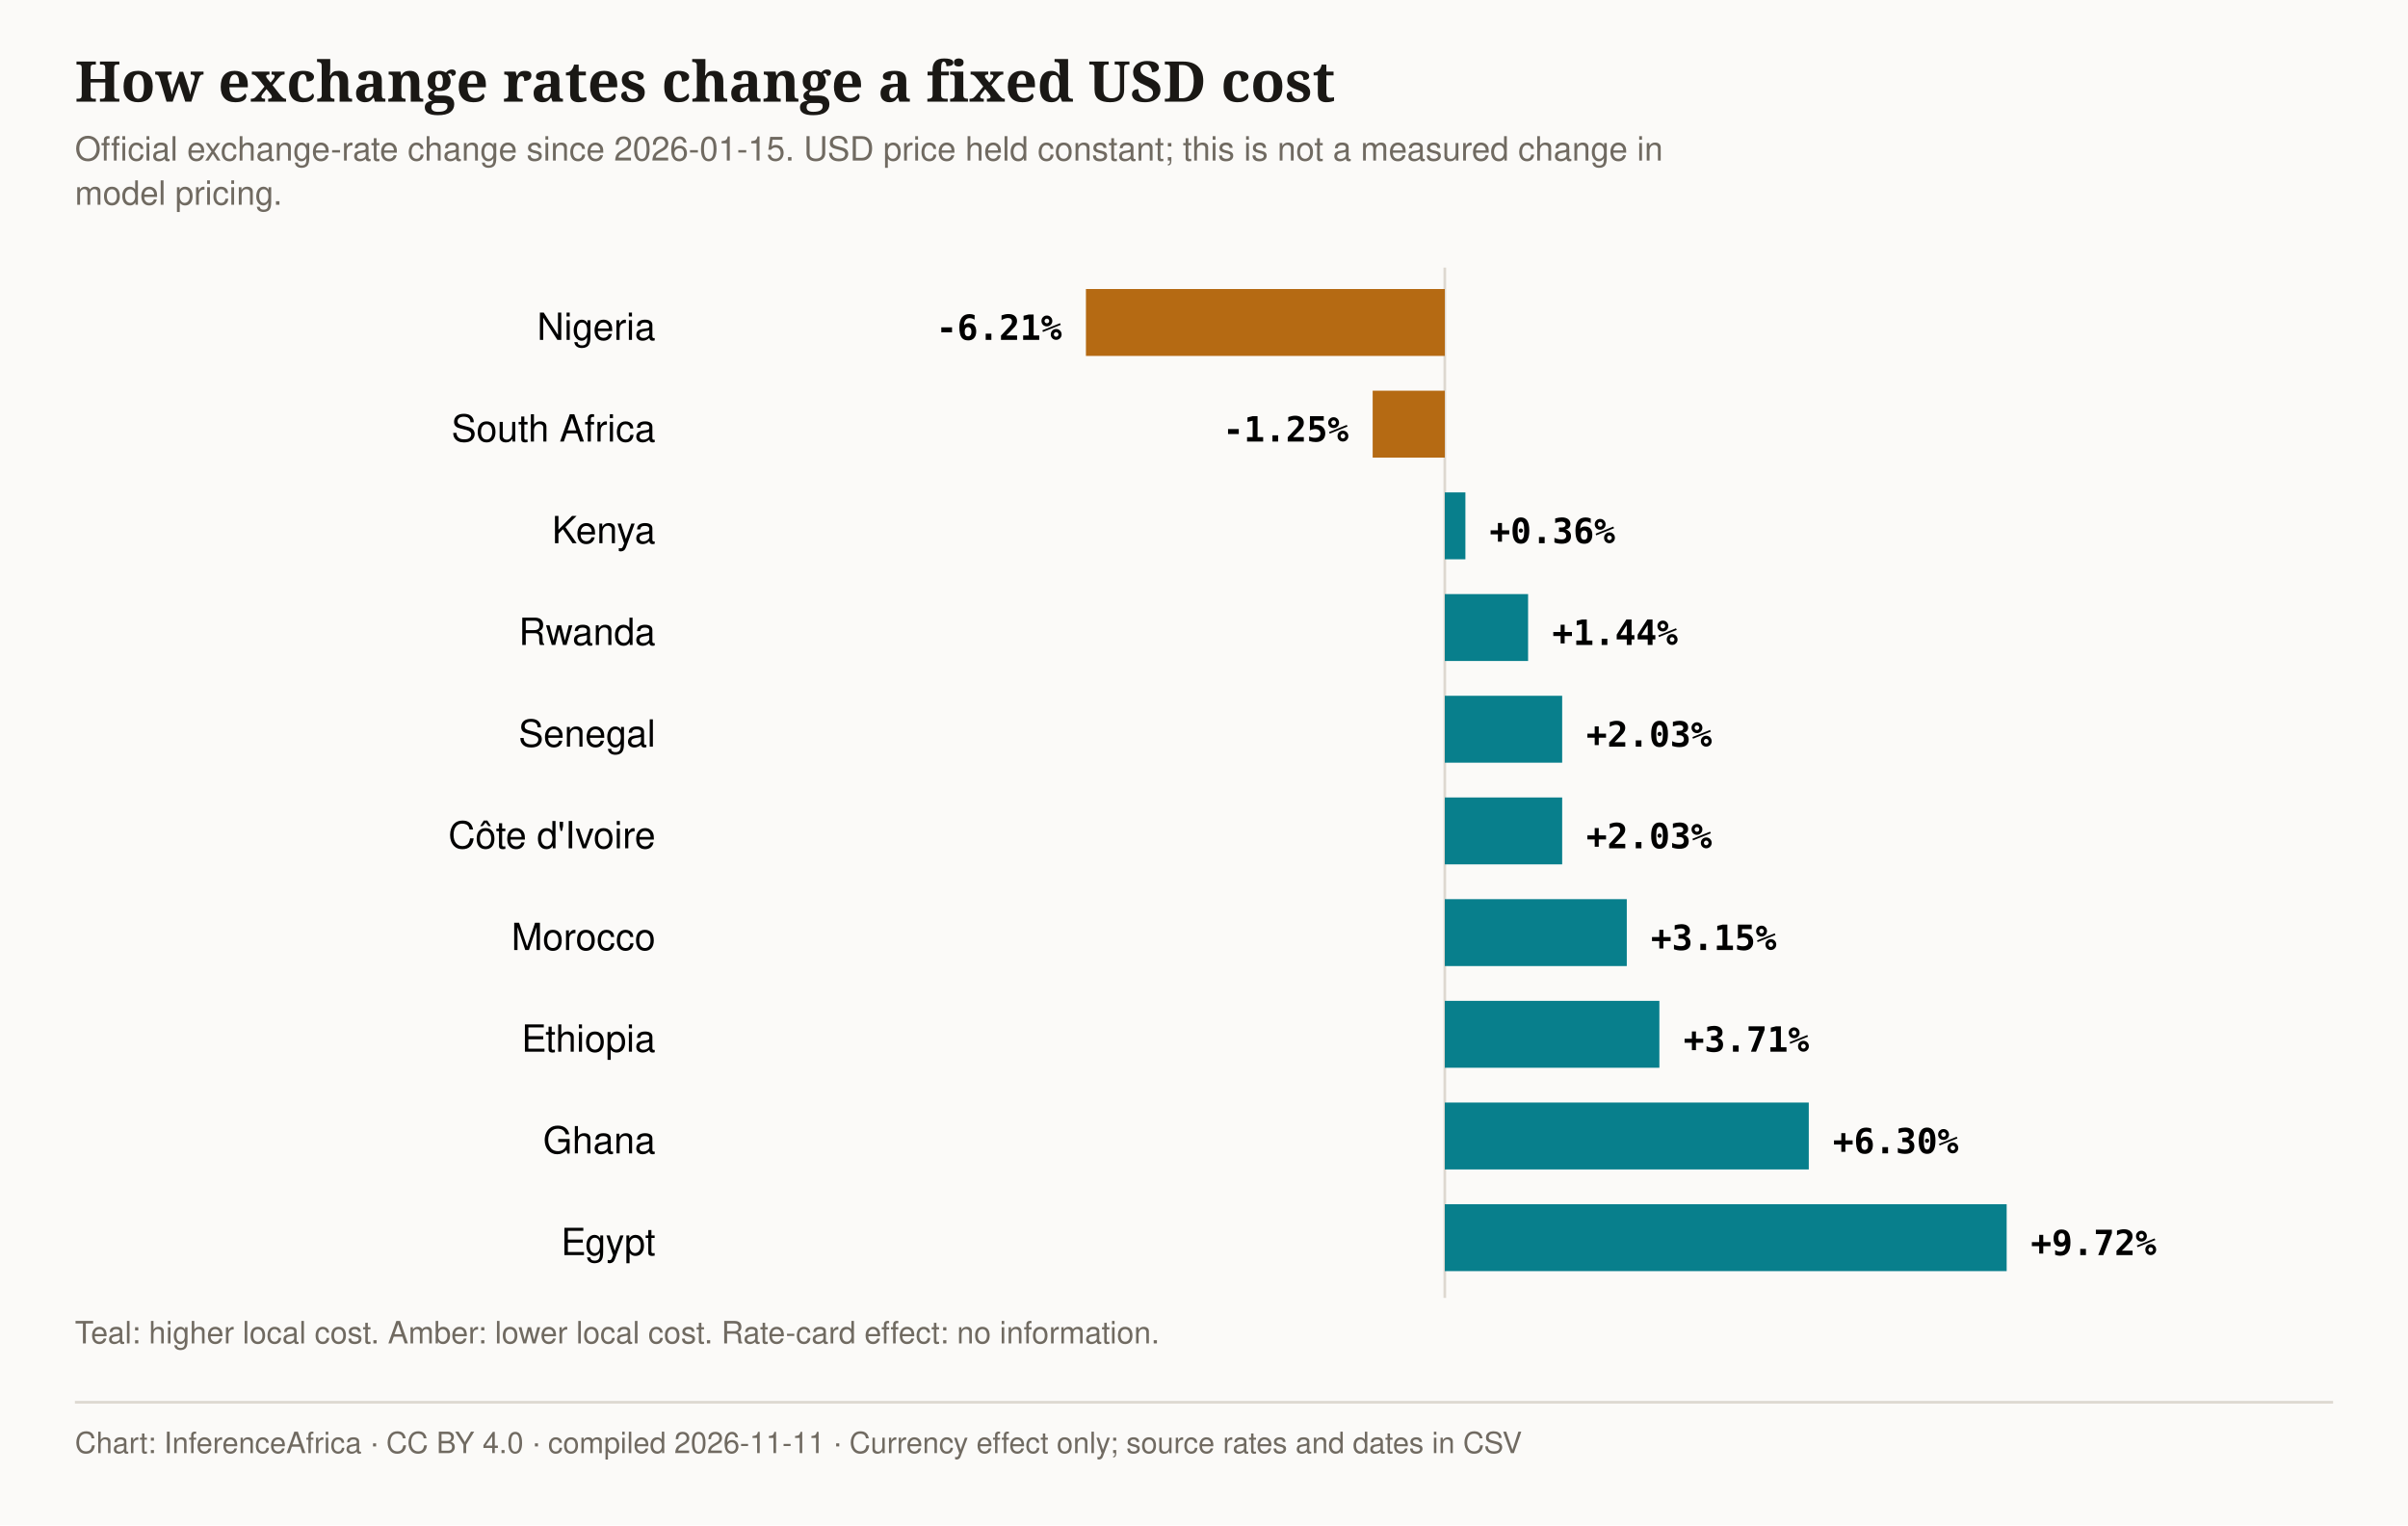
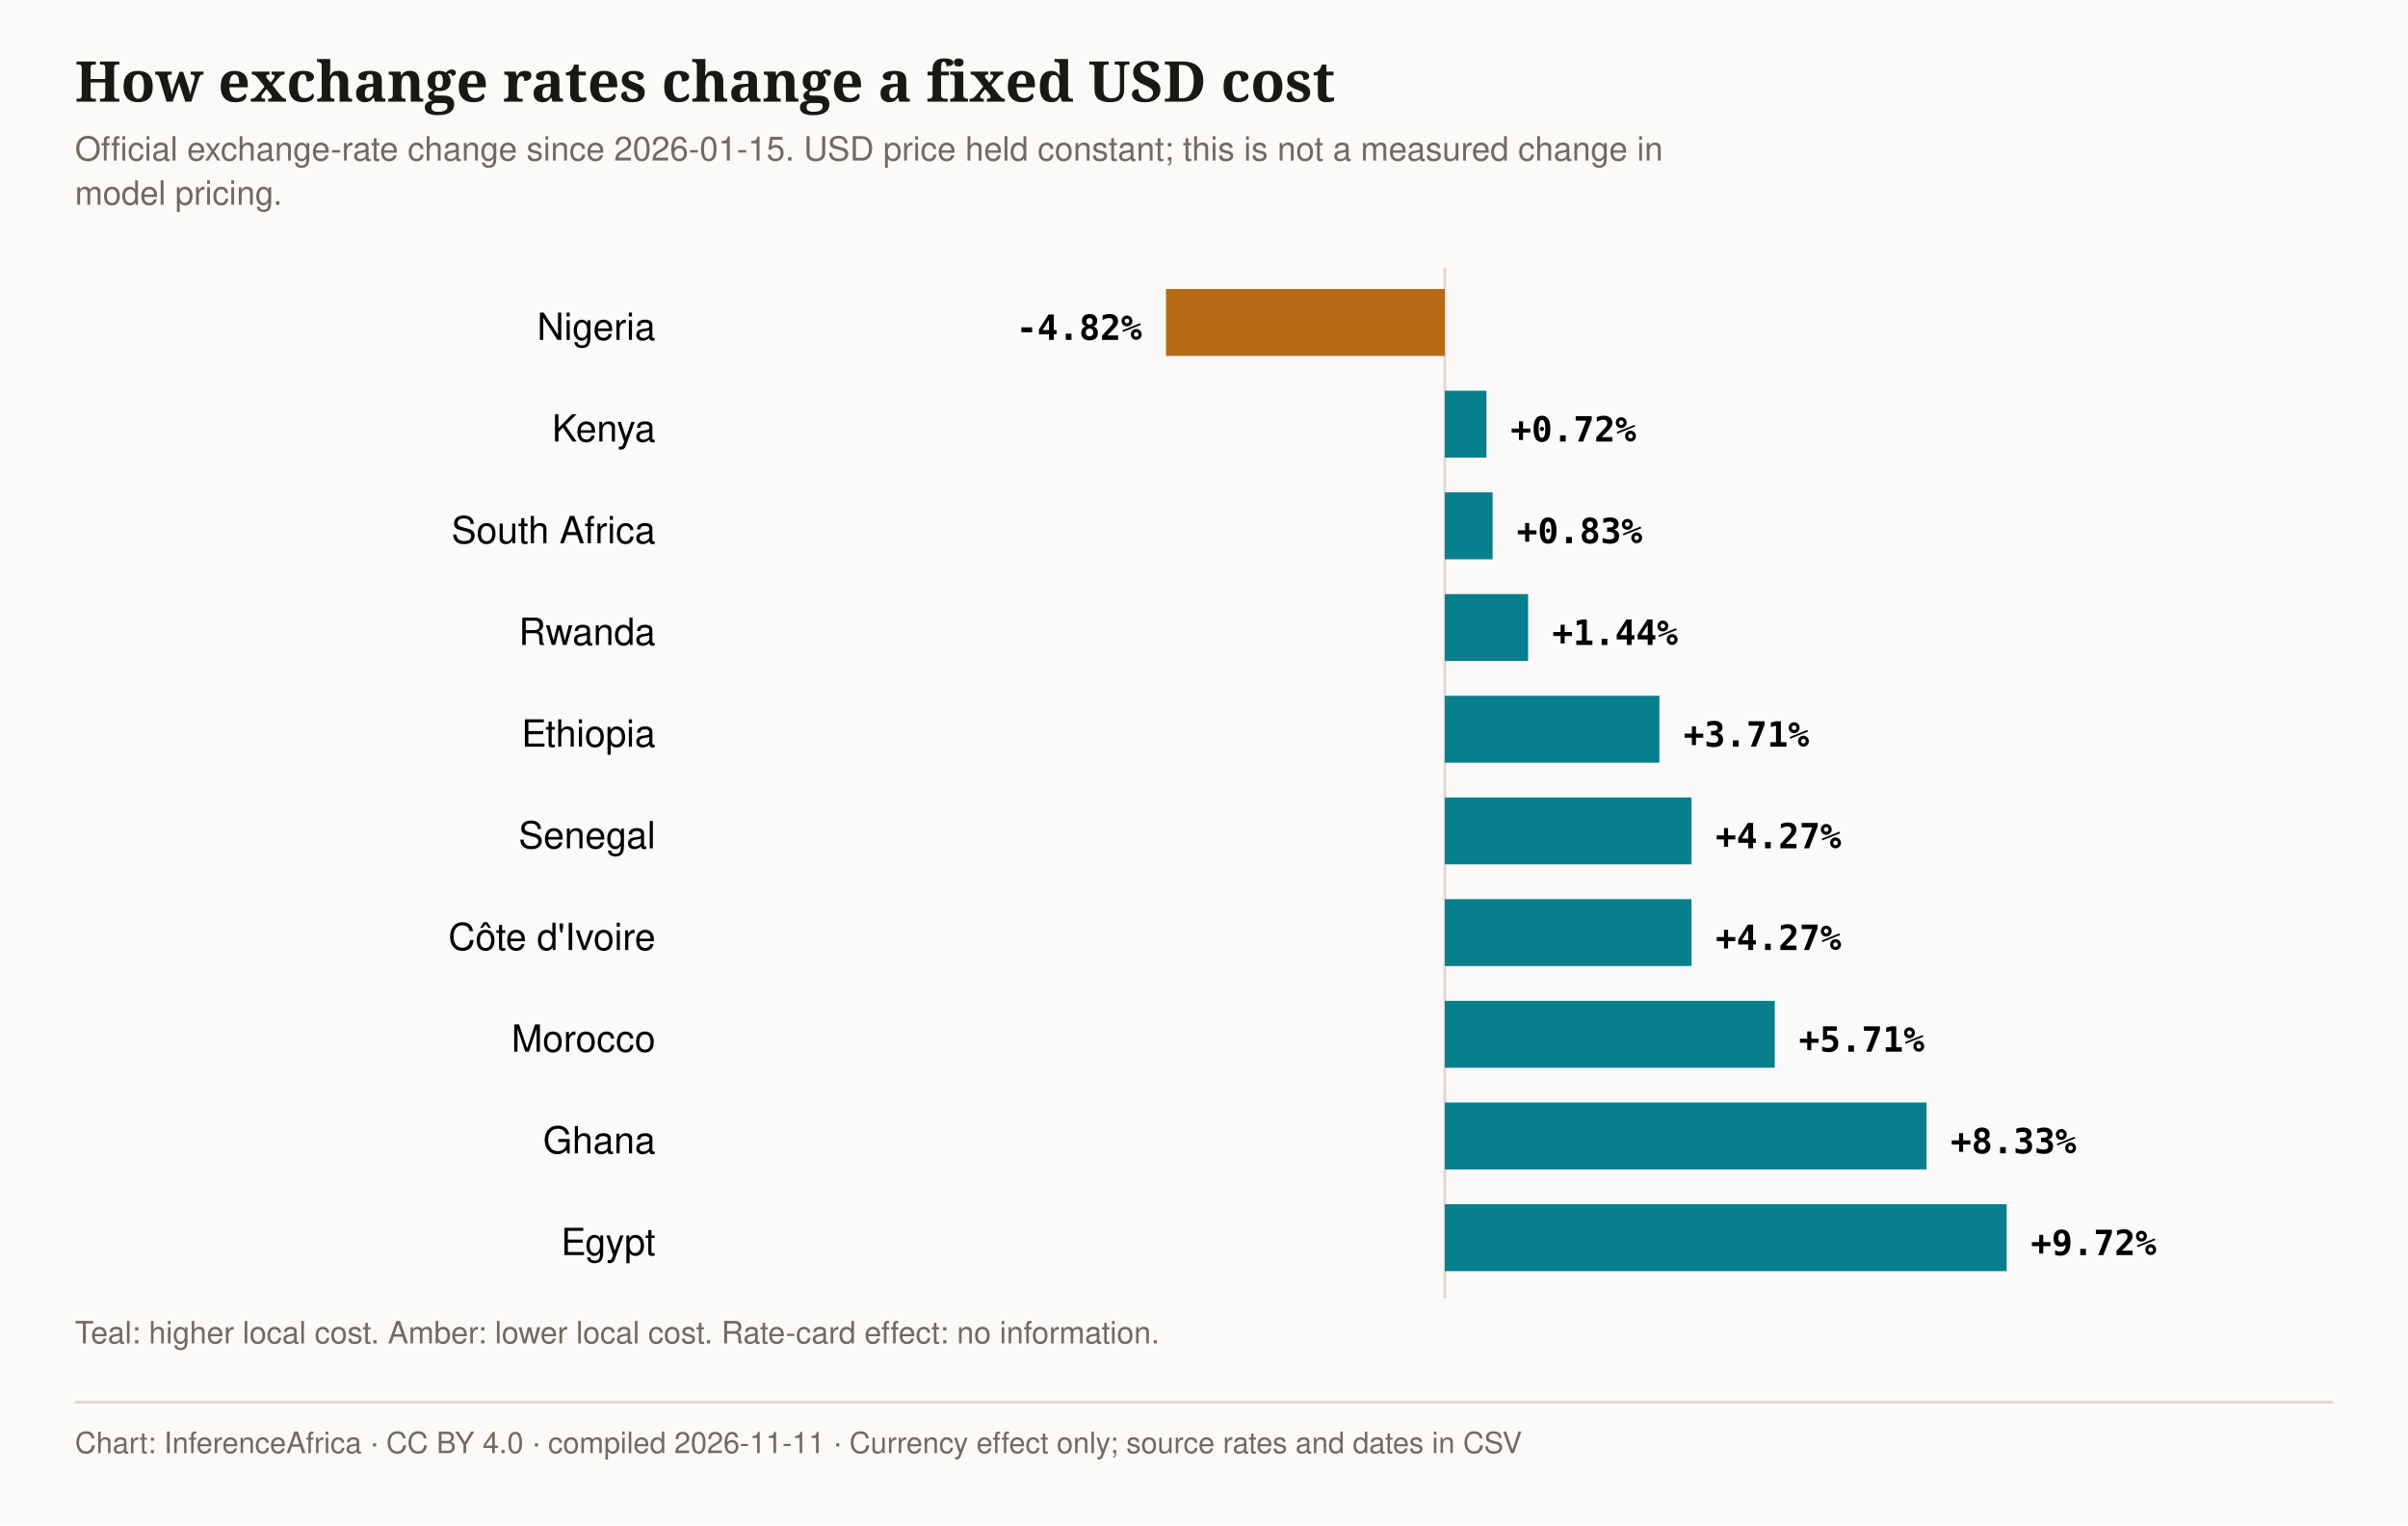
- <svg xmlns="http://www.w3.org/2000/svg" viewBox="0 0 900 570" width="900" height="570" role="img" aria-label="Currency-only effect at a constant USD price. Nigeria -6.21%; South Africa -1.25%; Kenya +0.36%; Rwanda +1.44%; Senegal +2.03%; Côte d'Ivoire +2.03%; Morocco +3.15%; Ethiopia +3.71%; Ghana +6.30%; Egypt +9.72%. Rate-card changes are not estimated.">
+ <svg xmlns="http://www.w3.org/2000/svg" viewBox="0 0 900 570" width="900" height="570" role="img" aria-label="Currency-only effect at a constant USD price. Nigeria -4.82%; Kenya +0.72%; South Africa +0.83%; Rwanda +1.44%; Ethiopia +3.71%; Senegal +4.27%; Côte d'Ivoire +4.27%; Morocco +5.71%; Ghana +8.33%; Egypt +9.72%. Rate-card changes are not estimated.">
  <defs>
    <pattern id="status-proposal" width="6" height="6" patternUnits="userSpaceOnUse">
      <path d="M0 6L6 0" stroke="#756342" stroke-width="1" />
    </pattern>
  </defs>
  <rect width="900" height="570" fill="#fbfaf8" />
  <text x="28" y="38" font-family="'Source Serif 4',Georgia,serif" font-size="21" font-weight="600" fill="#1a1815" style="font-variant-numeric:tabular-nums lining-nums">How exchange rates change a fixed USD cost</text>
  <text x="28" y="60.0" font-family="IBM Plex Sans,-apple-system,'Segoe UI',Helvetica,Arial,sans-serif" font-size="12.5" fill="#706a61" style="font-variant-numeric:tabular-nums lining-nums">Official exchange-rate change since 2026-01-15. USD price held constant; this is not a measured change in</text>
  <text x="28" y="76.5" font-family="IBM Plex Sans,-apple-system,'Segoe UI',Helvetica,Arial,sans-serif" font-size="12.5" fill="#706a61" style="font-variant-numeric:tabular-nums lining-nums">model pricing.</text>
  <line x1="540" y1="100" x2="540" y2="485" stroke="#ddd8d0" />
  <text x="245" y="127" text-anchor="end" font-family="IBM Plex Sans,-apple-system,'Segoe UI',Helvetica,Arial,sans-serif" font-size="14" style="font-variant-numeric:tabular-nums lining-nums">Nigeria</text>
-   <rect data-semantic-color="direction" x="405.87" y="108" width="134.13" height="25" fill="#b56a13" />
-   <text x="396.87" y="127" text-anchor="end" font-family="'IBM Plex Mono',Consolas,monospace" font-size="13" font-weight="600" style="font-variant-numeric:tabular-nums lining-nums">-6.21%</text>
-   <text x="245" y="165" text-anchor="end" font-family="IBM Plex Sans,-apple-system,'Segoe UI',Helvetica,Arial,sans-serif" font-size="14" style="font-variant-numeric:tabular-nums lining-nums">South Africa</text>
-   <rect data-semantic-color="direction" x="513.04" y="146" width="26.96" height="25" fill="#b56a13" />
-   <text x="504.04" y="165" text-anchor="end" font-family="'IBM Plex Mono',Consolas,monospace" font-size="13" font-weight="600" style="font-variant-numeric:tabular-nums lining-nums">-1.25%</text>
-   <text x="245" y="203" text-anchor="end" font-family="IBM Plex Sans,-apple-system,'Segoe UI',Helvetica,Arial,sans-serif" font-size="14" style="font-variant-numeric:tabular-nums lining-nums">Kenya</text>
-   <rect data-semantic-color="direction" x="540.00" y="184" width="7.70" height="25" fill="#087f8c" />
-   <text x="556.70" y="203" text-anchor="start" font-family="'IBM Plex Mono',Consolas,monospace" font-size="13" font-weight="600" style="font-variant-numeric:tabular-nums lining-nums">+0.36%</text>
+   <rect data-semantic-color="direction" x="435.80" y="108" width="104.20" height="25" fill="#b56a13" />
+   <text x="426.80" y="127" text-anchor="end" font-family="'IBM Plex Mono',Consolas,monospace" font-size="13" font-weight="600" style="font-variant-numeric:tabular-nums lining-nums">-4.82%</text>
+   <text x="245" y="165" text-anchor="end" font-family="IBM Plex Sans,-apple-system,'Segoe UI',Helvetica,Arial,sans-serif" font-size="14" style="font-variant-numeric:tabular-nums lining-nums">Kenya</text>
+   <rect data-semantic-color="direction" x="540.00" y="146" width="15.57" height="25" fill="#087f8c" />
+   <text x="564.57" y="165" text-anchor="start" font-family="'IBM Plex Mono',Consolas,monospace" font-size="13" font-weight="600" style="font-variant-numeric:tabular-nums lining-nums">+0.72%</text>
+   <text x="245" y="203" text-anchor="end" font-family="IBM Plex Sans,-apple-system,'Segoe UI',Helvetica,Arial,sans-serif" font-size="14" style="font-variant-numeric:tabular-nums lining-nums">South Africa</text>
+   <rect data-semantic-color="direction" x="540.00" y="184" width="17.87" height="25" fill="#087f8c" />
+   <text x="566.87" y="203" text-anchor="start" font-family="'IBM Plex Mono',Consolas,monospace" font-size="13" font-weight="600" style="font-variant-numeric:tabular-nums lining-nums">+0.83%</text>
  <text x="245" y="241" text-anchor="end" font-family="IBM Plex Sans,-apple-system,'Segoe UI',Helvetica,Arial,sans-serif" font-size="14" style="font-variant-numeric:tabular-nums lining-nums">Rwanda</text>
  <rect data-semantic-color="direction" x="540.00" y="222" width="31.13" height="25" fill="#087f8c" />
  <text x="580.13" y="241" text-anchor="start" font-family="'IBM Plex Mono',Consolas,monospace" font-size="13" font-weight="600" style="font-variant-numeric:tabular-nums lining-nums">+1.44%</text>
-   <text x="245" y="279" text-anchor="end" font-family="IBM Plex Sans,-apple-system,'Segoe UI',Helvetica,Arial,sans-serif" font-size="14" style="font-variant-numeric:tabular-nums lining-nums">Senegal</text>
-   <rect data-semantic-color="direction" x="540.00" y="260" width="43.87" height="25" fill="#087f8c" />
-   <text x="592.87" y="279" text-anchor="start" font-family="'IBM Plex Mono',Consolas,monospace" font-size="13" font-weight="600" style="font-variant-numeric:tabular-nums lining-nums">+2.03%</text>
-   <text x="245" y="317" text-anchor="end" font-family="IBM Plex Sans,-apple-system,'Segoe UI',Helvetica,Arial,sans-serif" font-size="14" style="font-variant-numeric:tabular-nums lining-nums">Côte d'Ivoire</text>
-   <rect data-semantic-color="direction" x="540.00" y="298" width="43.87" height="25" fill="#087f8c" />
-   <text x="592.87" y="317" text-anchor="start" font-family="'IBM Plex Mono',Consolas,monospace" font-size="13" font-weight="600" style="font-variant-numeric:tabular-nums lining-nums">+2.03%</text>
-   <text x="245" y="355" text-anchor="end" font-family="IBM Plex Sans,-apple-system,'Segoe UI',Helvetica,Arial,sans-serif" font-size="14" style="font-variant-numeric:tabular-nums lining-nums">Morocco</text>
-   <rect data-semantic-color="direction" x="540.00" y="336" width="68.02" height="25" fill="#087f8c" />
-   <text x="617.02" y="355" text-anchor="start" font-family="'IBM Plex Mono',Consolas,monospace" font-size="13" font-weight="600" style="font-variant-numeric:tabular-nums lining-nums">+3.15%</text>
-   <text x="245" y="393" text-anchor="end" font-family="IBM Plex Sans,-apple-system,'Segoe UI',Helvetica,Arial,sans-serif" font-size="14" style="font-variant-numeric:tabular-nums lining-nums">Ethiopia</text>
-   <rect data-semantic-color="direction" x="540.00" y="374" width="80.20" height="25" fill="#087f8c" />
-   <text x="629.20" y="393" text-anchor="start" font-family="'IBM Plex Mono',Consolas,monospace" font-size="13" font-weight="600" style="font-variant-numeric:tabular-nums lining-nums">+3.71%</text>
+   <text x="245" y="279" text-anchor="end" font-family="IBM Plex Sans,-apple-system,'Segoe UI',Helvetica,Arial,sans-serif" font-size="14" style="font-variant-numeric:tabular-nums lining-nums">Ethiopia</text>
+   <rect data-semantic-color="direction" x="540.00" y="260" width="80.20" height="25" fill="#087f8c" />
+   <text x="629.20" y="279" text-anchor="start" font-family="'IBM Plex Mono',Consolas,monospace" font-size="13" font-weight="600" style="font-variant-numeric:tabular-nums lining-nums">+3.71%</text>
+   <text x="245" y="317" text-anchor="end" font-family="IBM Plex Sans,-apple-system,'Segoe UI',Helvetica,Arial,sans-serif" font-size="14" style="font-variant-numeric:tabular-nums lining-nums">Senegal</text>
+   <rect data-semantic-color="direction" x="540.00" y="298" width="92.20" height="25" fill="#087f8c" />
+   <text x="641.20" y="317" text-anchor="start" font-family="'IBM Plex Mono',Consolas,monospace" font-size="13" font-weight="600" style="font-variant-numeric:tabular-nums lining-nums">+4.27%</text>
+   <text x="245" y="355" text-anchor="end" font-family="IBM Plex Sans,-apple-system,'Segoe UI',Helvetica,Arial,sans-serif" font-size="14" style="font-variant-numeric:tabular-nums lining-nums">Côte d'Ivoire</text>
+   <rect data-semantic-color="direction" x="540.00" y="336" width="92.20" height="25" fill="#087f8c" />
+   <text x="641.20" y="355" text-anchor="start" font-family="'IBM Plex Mono',Consolas,monospace" font-size="13" font-weight="600" style="font-variant-numeric:tabular-nums lining-nums">+4.27%</text>
+   <text x="245" y="393" text-anchor="end" font-family="IBM Plex Sans,-apple-system,'Segoe UI',Helvetica,Arial,sans-serif" font-size="14" style="font-variant-numeric:tabular-nums lining-nums">Morocco</text>
+   <rect data-semantic-color="direction" x="540.00" y="374" width="123.31" height="25" fill="#087f8c" />
+   <text x="672.31" y="393" text-anchor="start" font-family="'IBM Plex Mono',Consolas,monospace" font-size="13" font-weight="600" style="font-variant-numeric:tabular-nums lining-nums">+5.71%</text>
  <text x="245" y="431" text-anchor="end" font-family="IBM Plex Sans,-apple-system,'Segoe UI',Helvetica,Arial,sans-serif" font-size="14" style="font-variant-numeric:tabular-nums lining-nums">Ghana</text>
-   <rect data-semantic-color="direction" x="540.00" y="412" width="136.04" height="25" fill="#087f8c" />
-   <text x="685.04" y="431" text-anchor="start" font-family="'IBM Plex Mono',Consolas,monospace" font-size="13" font-weight="600" style="font-variant-numeric:tabular-nums lining-nums">+6.30%</text>
+   <rect data-semantic-color="direction" x="540.00" y="412" width="180.05" height="25" fill="#087f8c" />
+   <text x="729.05" y="431" text-anchor="start" font-family="'IBM Plex Mono',Consolas,monospace" font-size="13" font-weight="600" style="font-variant-numeric:tabular-nums lining-nums">+8.33%</text>
  <text x="245" y="469" text-anchor="end" font-family="IBM Plex Sans,-apple-system,'Segoe UI',Helvetica,Arial,sans-serif" font-size="14" style="font-variant-numeric:tabular-nums lining-nums">Egypt</text>
  <rect data-semantic-color="direction" x="540.00" y="450" width="210.00" height="25" fill="#087f8c" />
  <text x="759.00" y="469" text-anchor="start" font-family="'IBM Plex Mono',Consolas,monospace" font-size="13" font-weight="600" style="font-variant-numeric:tabular-nums lining-nums">+9.72%</text>
  <text x="28" y="502" font-family="IBM Plex Sans,-apple-system,'Segoe UI',Helvetica,Arial,sans-serif" font-size="11.5" fill="#706a61" style="font-variant-numeric:tabular-nums lining-nums">Teal: higher local cost. Amber: lower local cost. Rate-card effect: no information.</text>
  <line x1="28" y1="524" x2="872" y2="524" stroke="#ddd8d0" />
  <text x="28" y="543" font-family="IBM Plex Sans,-apple-system,'Segoe UI',Helvetica,Arial,sans-serif" font-size="11" fill="#706a61" style="font-variant-numeric:tabular-nums lining-nums">Chart: InferenceAfrica · CC BY 4.0 · compiled 2026-11-11 · Currency effect only; source rates and dates in CSV</text>
</svg>
